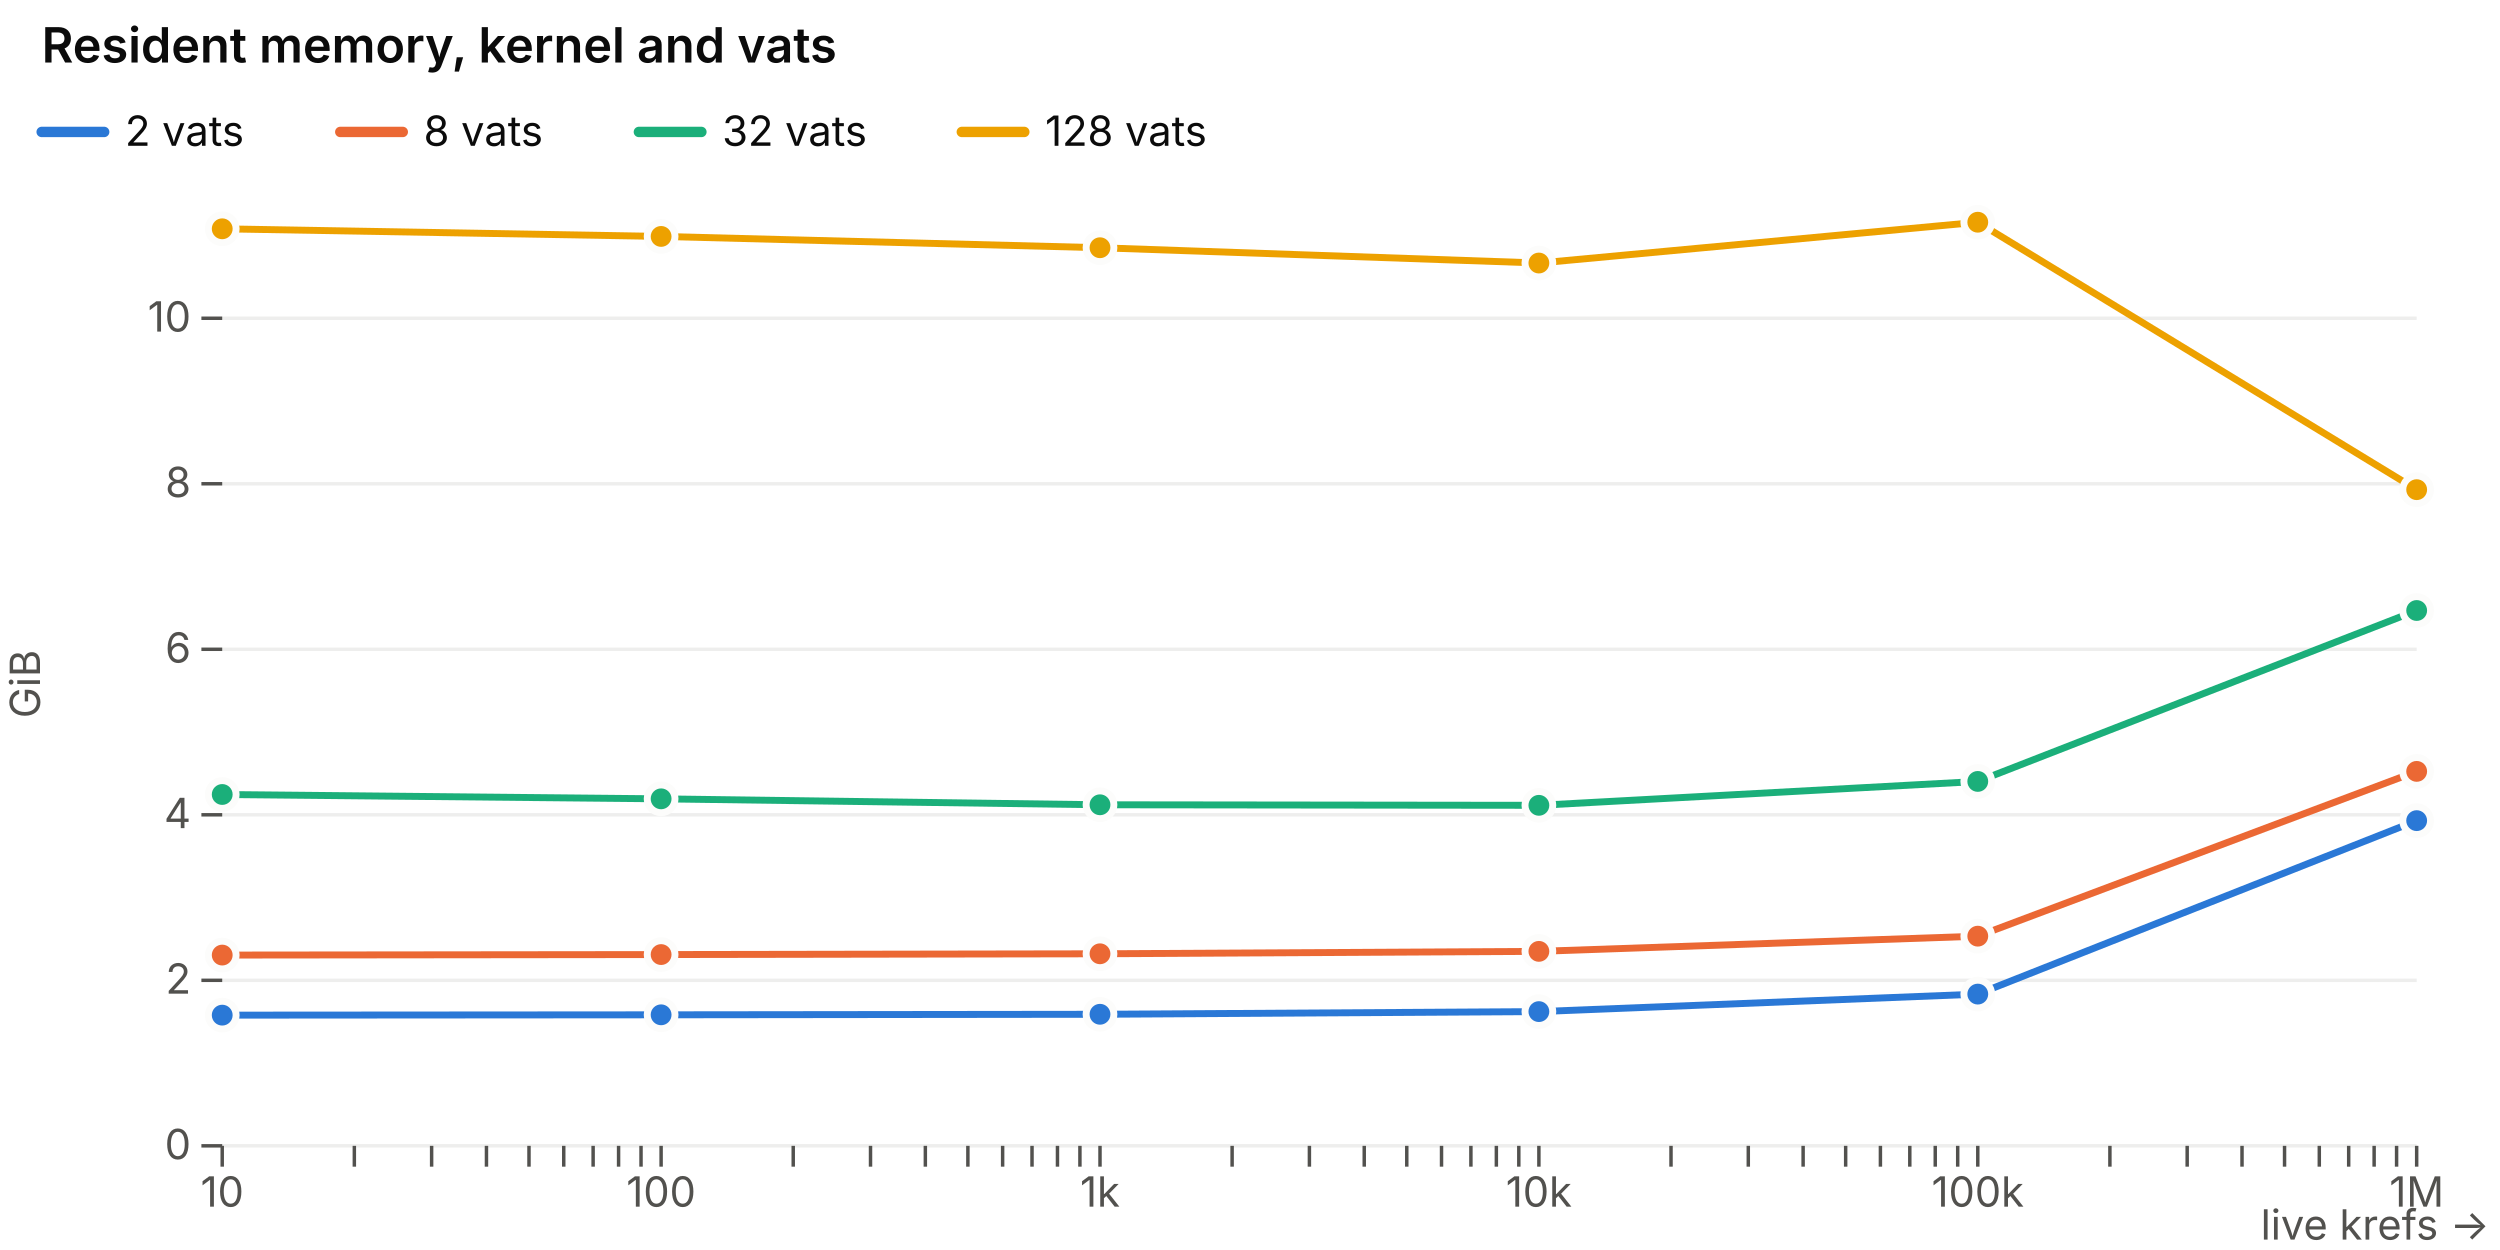
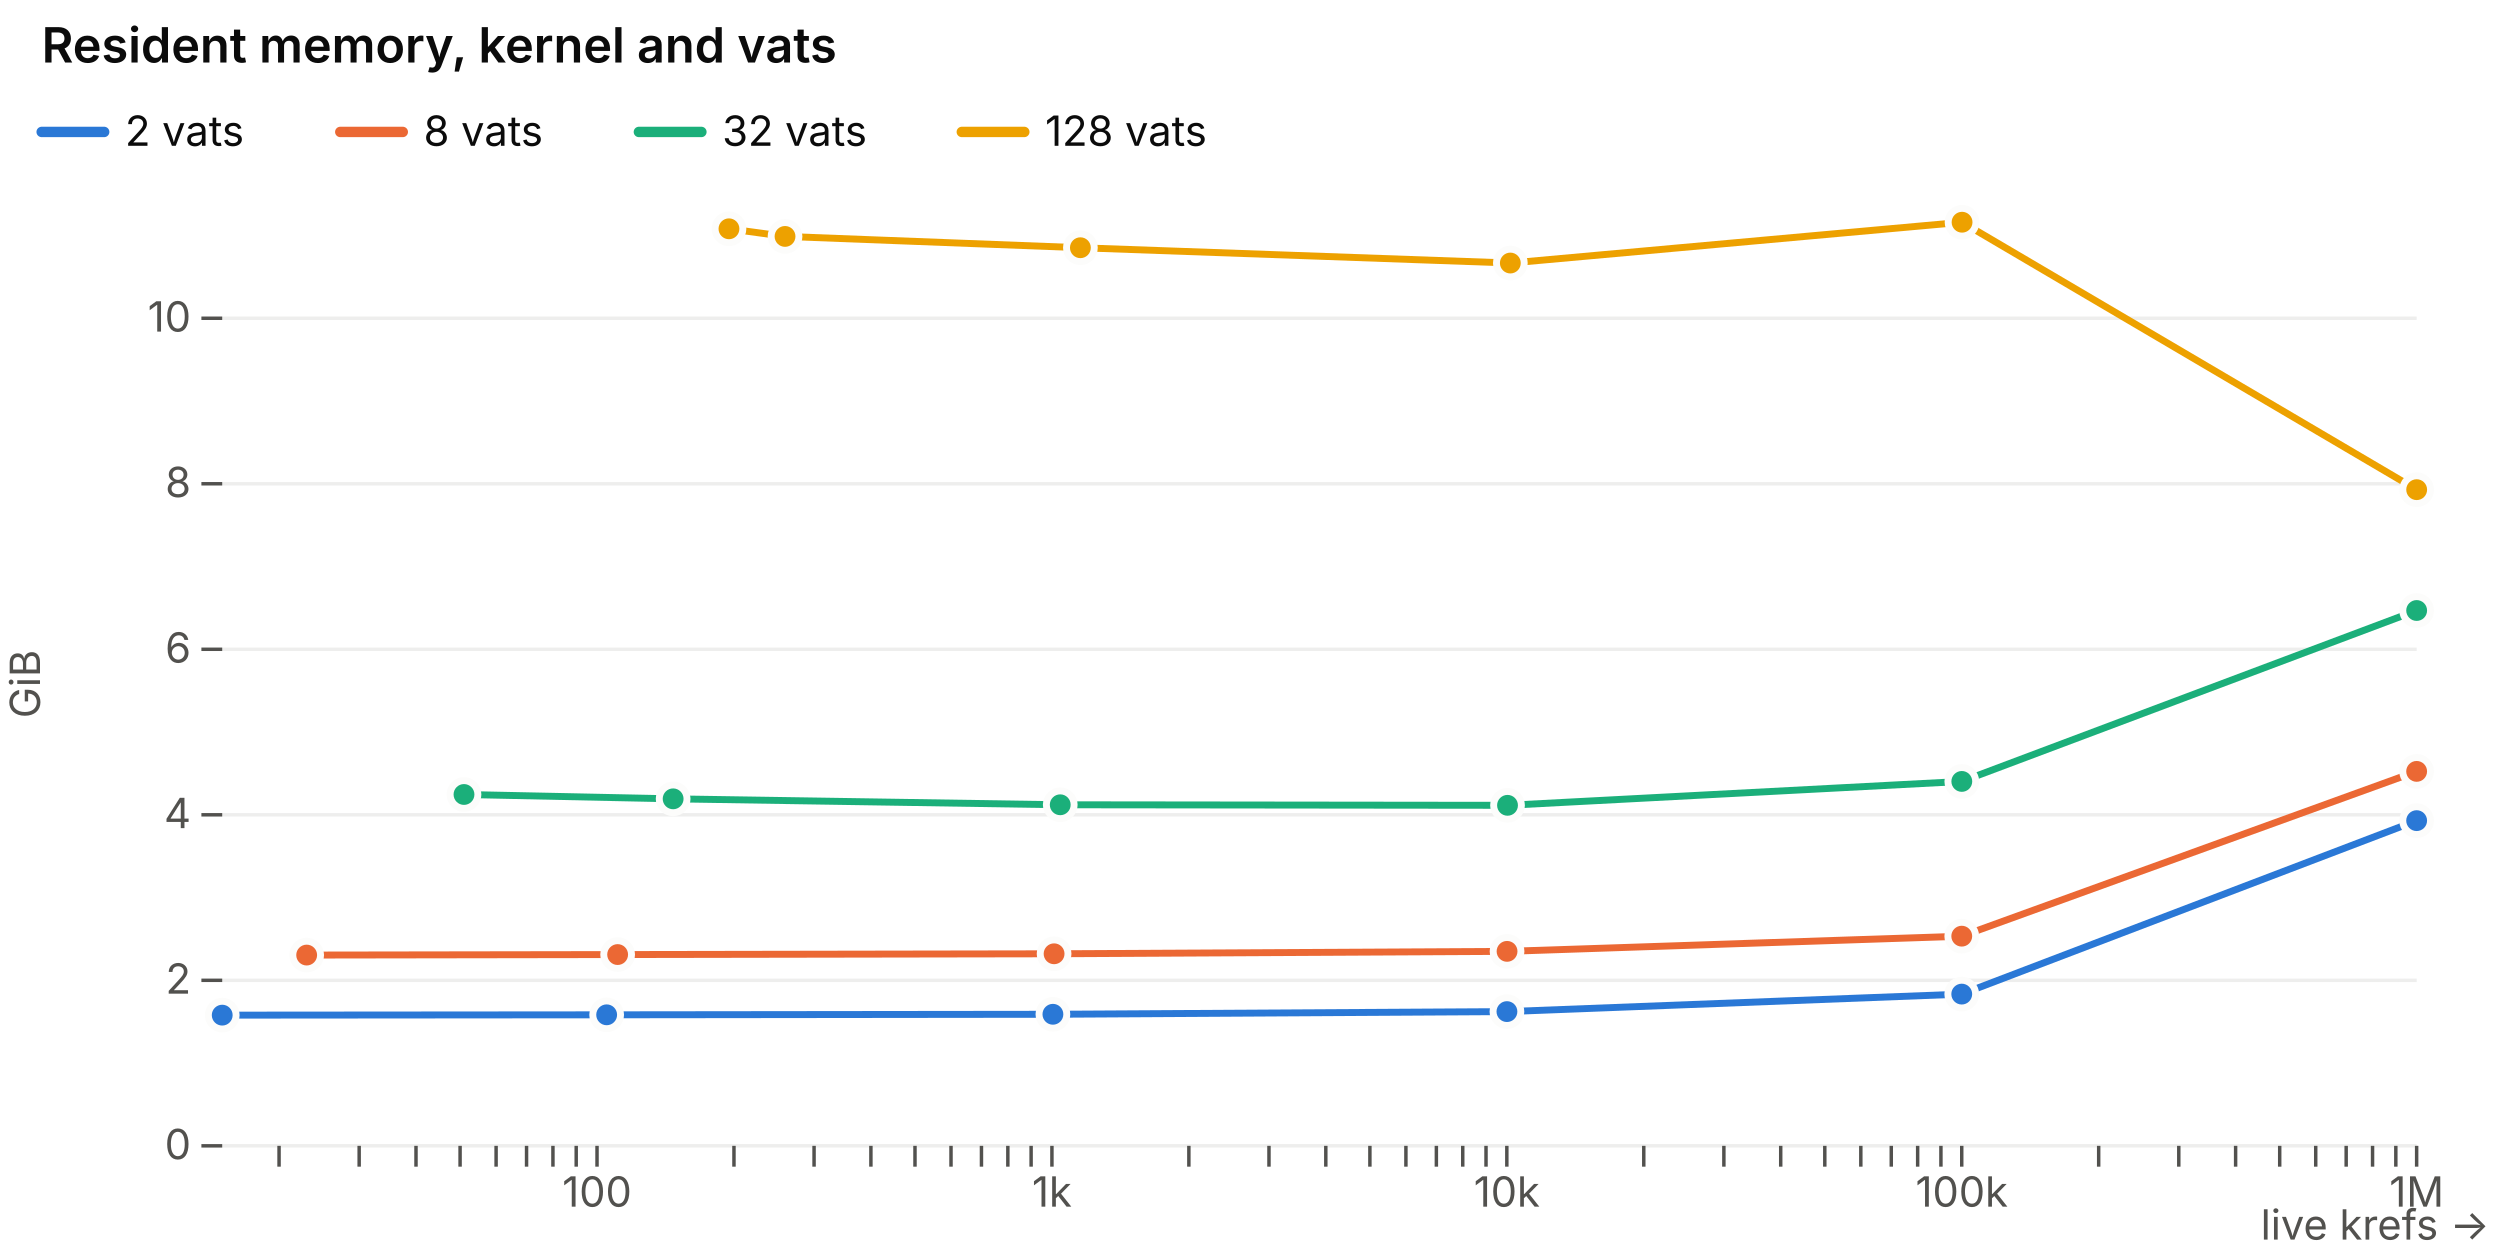
<svg xmlns="http://www.w3.org/2000/svg" class="plot-d6a7b5" fill="currentColor" font-family="system-ui, sans-serif" font-size="10" text-anchor="middle" width="720" height="360" viewBox="0 0 720 360" style="background: rgb(252, 252, 251); color: rgb(82, 81, 78); font-family: system-ui, -apple-system, &quot;Segoe UI&quot;, sans-serif; font-size: 12px;">
  <style>:where(.plot-d6a7b5) {
  --plot-background: white;
  display: block;
  height: auto;
  height: intrinsic;
  max-width: 100%;
}
:where(.plot-d6a7b5 text),
:where(.plot-d6a7b5 tspan) {
  white-space: pre;
}</style>
  <g aria-label="y-grid" aria-hidden="true" stroke="currentColor" stroke-opacity="0.1">
    <line x1="64" x2="696" y1="330" y2="330" />
    <line x1="64" x2="696" y1="282.331" y2="282.331" />
    <line x1="64" x2="696" y1="234.663" y2="234.663" />
    <line x1="64" x2="696" y1="186.994" y2="186.994" />
    <line x1="64" x2="696" y1="139.325" y2="139.325" />
    <line x1="64" x2="696" y1="91.657" y2="91.657" />
  </g>
  <g aria-label="y-axis tick" aria-hidden="true" fill="none" stroke="currentColor">
    <path transform="translate(64,330)" d="M0,0L-6,0" />
    <path transform="translate(64,282.3313)" d="M0,0L-6,0" />
    <path transform="translate(64,234.6627)" d="M0,0L-6,0" />
    <path transform="translate(64,186.994)" d="M0,0L-6,0" />
    <path transform="translate(64,139.3253)" d="M0,0L-6,0" />
    <path transform="translate(64,91.65664)" d="M0,0L-6,0" />
  </g>
  <g aria-label="y-axis tick label" text-anchor="end" font-variant="tabular-nums" transform="translate(-9,0)">
    <text y="0.32em" transform="translate(64,330)">0</text>
    <text y="0.32em" transform="translate(64,282.3313)">2</text>
    <text y="0.32em" transform="translate(64,234.6627)">4</text>
    <text y="0.32em" transform="translate(64,186.994)">6</text>
    <text y="0.32em" transform="translate(64,139.3253)">8</text>
    <text y="0.32em" transform="translate(64,91.65664)">10</text>
  </g>
  <g aria-label="y-axis label" transform="translate(-61,0)">
    <text y="0.71em" transform="translate(64,197) rotate(-90)">GiB</text>
  </g>
  <g aria-label="x-axis tick" aria-hidden="true" fill="none" stroke="currentColor">
-     <path transform="translate(64,330)" d="M0,0L0,6" />
-     <path transform="translate(102.0502,330)" d="M0,0L0,6" />
-     <path transform="translate(124.3081,330)" d="M0,0L0,6" />
-     <path transform="translate(140.1004,330)" d="M0,0L0,6" />
-     <path transform="translate(152.3498,330)" d="M0,0L0,6" />
-     <path transform="translate(162.3583,330)" d="M0,0L0,6" />
-     <path transform="translate(170.8204,330)" d="M0,0L0,6" />
-     <path transform="translate(178.1506,330)" d="M0,0L0,6" />
-     <path transform="translate(184.6163,330)" d="M0,0L0,6" />
-     <path transform="translate(190.4,330)" d="M0,0L0,6" />
-     <path transform="translate(228.4502,330)" d="M0,0L0,6" />
-     <path transform="translate(250.7081,330)" d="M0,0L0,6" />
-     <path transform="translate(266.5004,330)" d="M0,0L0,6" />
-     <path transform="translate(278.7498,330)" d="M0,0L0,6" />
-     <path transform="translate(288.7583,330)" d="M0,0L0,6" />
-     <path transform="translate(297.2204,330)" d="M0,0L0,6" />
-     <path transform="translate(304.5506,330)" d="M0,0L0,6" />
-     <path transform="translate(311.0163,330)" d="M0,0L0,6" />
-     <path transform="translate(316.8,330)" d="M0,0L0,6" />
-     <path transform="translate(354.8502,330)" d="M0,0L0,6" />
-     <path transform="translate(377.1081,330)" d="M0,0L0,6" />
-     <path transform="translate(392.9004,330)" d="M0,0L0,6" />
-     <path transform="translate(405.1498,330)" d="M0,0L0,6" />
-     <path transform="translate(415.1583,330)" d="M0,0L0,6" />
-     <path transform="translate(423.6204,330)" d="M0,0L0,6" />
-     <path transform="translate(430.9506,330)" d="M0,0L0,6" />
-     <path transform="translate(437.4163,330)" d="M0,0L0,6" />
-     <path transform="translate(443.2,330)" d="M0,0L0,6" />
-     <path transform="translate(481.2502,330)" d="M0,0L0,6" />
-     <path transform="translate(503.5081,330)" d="M0,0L0,6" />
-     <path transform="translate(519.3004,330)" d="M0,0L0,6" />
-     <path transform="translate(531.5498,330)" d="M0,0L0,6" />
-     <path transform="translate(541.5583,330)" d="M0,0L0,6" />
-     <path transform="translate(550.0204,330)" d="M0,0L0,6" />
-     <path transform="translate(557.3506,330)" d="M0,0L0,6" />
-     <path transform="translate(563.8163,330)" d="M0,0L0,6" />
-     <path transform="translate(569.6,330)" d="M0,0L0,6" />
-     <path transform="translate(607.6502,330)" d="M0,0L0,6" />
-     <path transform="translate(629.9081,330)" d="M0,0L0,6" />
-     <path transform="translate(645.7004,330)" d="M0,0L0,6" />
-     <path transform="translate(657.9498,330)" d="M0,0L0,6" />
-     <path transform="translate(667.9583,330)" d="M0,0L0,6" />
-     <path transform="translate(676.4204,330)" d="M0,0L0,6" />
-     <path transform="translate(683.7506,330)" d="M0,0L0,6" />
-     <path transform="translate(690.2163,330)" d="M0,0L0,6" />
-     <path transform="translate(696,330)" d="M0,0L0,6" />
+     <path transform="translate(80.36854,330)" d="M0,0L0,6" />
+     <path transform="translate(103.4387,330)" d="M0,0L0,6" />
+     <path transform="translate(119.8072,330)" d="M0,0L0,6" />
+     <path transform="translate(132.5037,330)" d="M0,0L0,6" />
+     <path transform="translate(142.8774,330)" d="M0,0L0,6" />
+     <path transform="translate(151.6483,330)" d="M0,0L0,6" />
+     <path transform="translate(159.246,330)" d="M0,0L0,6" />
+     <path transform="translate(165.9476,330)" d="M0,0L0,6" />
+     <path transform="translate(171.9424,330)" d="M0,0L0,6" />
+     <path transform="translate(211.3811,330)" d="M0,0L0,6" />
+     <path transform="translate(234.4512,330)" d="M0,0L0,6" />
+     <path transform="translate(250.8198,330)" d="M0,0L0,6" />
+     <path transform="translate(263.5162,330)" d="M0,0L0,6" />
+     <path transform="translate(273.89,330)" d="M0,0L0,6" />
+     <path transform="translate(282.6608,330)" d="M0,0L0,6" />
+     <path transform="translate(290.2585,330)" d="M0,0L0,6" />
+     <path transform="translate(296.9601,330)" d="M0,0L0,6" />
+     <path transform="translate(302.9549,330)" d="M0,0L0,6" />
+     <path transform="translate(342.3936,330)" d="M0,0L0,6" />
+     <path transform="translate(365.4638,330)" d="M0,0L0,6" />
+     <path transform="translate(381.8323,330)" d="M0,0L0,6" />
+     <path transform="translate(394.5288,330)" d="M0,0L0,6" />
+     <path transform="translate(404.9025,330)" d="M0,0L0,6" />
+     <path transform="translate(413.6734,330)" d="M0,0L0,6" />
+     <path transform="translate(421.271,330)" d="M0,0L0,6" />
+     <path transform="translate(427.9727,330)" d="M0,0L0,6" />
+     <path transform="translate(433.9675,330)" d="M0,0L0,6" />
+     <path transform="translate(473.4062,330)" d="M0,0L0,6" />
+     <path transform="translate(496.4763,330)" d="M0,0L0,6" />
+     <path transform="translate(512.8449,330)" d="M0,0L0,6" />
+     <path transform="translate(525.5413,330)" d="M0,0L0,6" />
+     <path transform="translate(535.915,330)" d="M0,0L0,6" />
+     <path transform="translate(544.6859,330)" d="M0,0L0,6" />
+     <path transform="translate(552.2836,330)" d="M0,0L0,6" />
+     <path transform="translate(558.9852,330)" d="M0,0L0,6" />
+     <path transform="translate(564.98,330)" d="M0,0L0,6" />
+     <path transform="translate(604.4187,330)" d="M0,0L0,6" />
+     <path transform="translate(627.4889,330)" d="M0,0L0,6" />
+     <path transform="translate(643.8574,330)" d="M0,0L0,6" />
+     <path transform="translate(656.5538,330)" d="M0,0L0,6" />
+     <path transform="translate(666.9276,330)" d="M0,0L0,6" />
+     <path transform="translate(675.6984,330)" d="M0,0L0,6" />
+     <path transform="translate(683.2961,330)" d="M0,0L0,6" />
+     <path transform="translate(689.9977,330)" d="M0,0L0,6" />
+     <path transform="translate(695.9925,330)" d="M0,0L0,6" />
  </g>
  <g aria-label="x-axis tick label" font-variant="tabular-nums" transform="translate(0,9)">
-     <text y="0.71em" transform="translate(64,330)">10</text>
-     <text y="0.71em" transform="translate(102.0502,330)" />
-     <text y="0.71em" transform="translate(124.3081,330)" />
-     <text y="0.71em" transform="translate(140.1004,330)" />
-     <text y="0.71em" transform="translate(152.3498,330)" />
-     <text y="0.71em" transform="translate(162.3583,330)" />
-     <text y="0.71em" transform="translate(170.8204,330)" />
-     <text y="0.71em" transform="translate(178.1506,330)" />
-     <text y="0.71em" transform="translate(184.6163,330)" />
-     <text y="0.71em" transform="translate(190.4,330)">100</text>
-     <text y="0.71em" transform="translate(228.4502,330)" />
-     <text y="0.71em" transform="translate(250.7081,330)" />
-     <text y="0.71em" transform="translate(266.5004,330)" />
-     <text y="0.71em" transform="translate(278.7498,330)" />
-     <text y="0.71em" transform="translate(288.7583,330)" />
-     <text y="0.71em" transform="translate(297.2204,330)" />
-     <text y="0.71em" transform="translate(304.5506,330)" />
-     <text y="0.71em" transform="translate(311.0163,330)" />
-     <text y="0.71em" transform="translate(316.8,330)">1k</text>
-     <text y="0.71em" transform="translate(354.8502,330)" />
-     <text y="0.71em" transform="translate(377.1081,330)" />
-     <text y="0.71em" transform="translate(392.9004,330)" />
-     <text y="0.71em" transform="translate(405.1498,330)" />
-     <text y="0.71em" transform="translate(415.1583,330)" />
-     <text y="0.71em" transform="translate(423.6204,330)" />
-     <text y="0.71em" transform="translate(430.9506,330)" />
-     <text y="0.71em" transform="translate(437.4163,330)" />
-     <text y="0.71em" transform="translate(443.2,330)">10k</text>
-     <text y="0.71em" transform="translate(481.2502,330)" />
-     <text y="0.71em" transform="translate(503.5081,330)" />
-     <text y="0.71em" transform="translate(519.3004,330)" />
-     <text y="0.71em" transform="translate(531.5498,330)" />
-     <text y="0.71em" transform="translate(541.5583,330)" />
-     <text y="0.71em" transform="translate(550.0204,330)" />
-     <text y="0.71em" transform="translate(557.3506,330)" />
-     <text y="0.71em" transform="translate(563.8163,330)" />
-     <text y="0.71em" transform="translate(569.6,330)">100k</text>
-     <text y="0.71em" transform="translate(607.6502,330)" />
-     <text y="0.71em" transform="translate(629.9081,330)" />
-     <text y="0.71em" transform="translate(645.7004,330)" />
-     <text y="0.71em" transform="translate(657.9498,330)" />
-     <text y="0.71em" transform="translate(667.9583,330)" />
-     <text y="0.71em" transform="translate(676.4204,330)" />
-     <text y="0.71em" transform="translate(683.7506,330)" />
-     <text y="0.71em" transform="translate(690.2163,330)" />
-     <text y="0.71em" transform="translate(696,330)">1M</text>
+     <text y="0.71em" transform="translate(80.36854,330)" />
+     <text y="0.71em" transform="translate(103.4387,330)" />
+     <text y="0.71em" transform="translate(119.8072,330)" />
+     <text y="0.71em" transform="translate(132.5037,330)" />
+     <text y="0.71em" transform="translate(142.8774,330)" />
+     <text y="0.71em" transform="translate(151.6483,330)" />
+     <text y="0.71em" transform="translate(159.246,330)" />
+     <text y="0.71em" transform="translate(165.9476,330)" />
+     <text y="0.71em" transform="translate(171.9424,330)">100</text>
+     <text y="0.71em" transform="translate(211.3811,330)" />
+     <text y="0.71em" transform="translate(234.4512,330)" />
+     <text y="0.71em" transform="translate(250.8198,330)" />
+     <text y="0.71em" transform="translate(263.5162,330)" />
+     <text y="0.71em" transform="translate(273.89,330)" />
+     <text y="0.71em" transform="translate(282.6608,330)" />
+     <text y="0.71em" transform="translate(290.2585,330)" />
+     <text y="0.71em" transform="translate(296.9601,330)" />
+     <text y="0.71em" transform="translate(302.9549,330)">1k</text>
+     <text y="0.71em" transform="translate(342.3936,330)" />
+     <text y="0.71em" transform="translate(365.4638,330)" />
+     <text y="0.71em" transform="translate(381.8323,330)" />
+     <text y="0.71em" transform="translate(394.5288,330)" />
+     <text y="0.71em" transform="translate(404.9025,330)" />
+     <text y="0.71em" transform="translate(413.6734,330)" />
+     <text y="0.71em" transform="translate(421.271,330)" />
+     <text y="0.71em" transform="translate(427.9727,330)" />
+     <text y="0.71em" transform="translate(433.9675,330)">10k</text>
+     <text y="0.71em" transform="translate(473.4062,330)" />
+     <text y="0.71em" transform="translate(496.4763,330)" />
+     <text y="0.71em" transform="translate(512.8449,330)" />
+     <text y="0.71em" transform="translate(525.5413,330)" />
+     <text y="0.71em" transform="translate(535.915,330)" />
+     <text y="0.71em" transform="translate(544.6859,330)" />
+     <text y="0.71em" transform="translate(552.2836,330)" />
+     <text y="0.71em" transform="translate(558.9852,330)" />
+     <text y="0.71em" transform="translate(564.98,330)">100k</text>
+     <text y="0.71em" transform="translate(604.4187,330)" />
+     <text y="0.71em" transform="translate(627.4889,330)" />
+     <text y="0.71em" transform="translate(643.8574,330)" />
+     <text y="0.71em" transform="translate(656.5538,330)" />
+     <text y="0.71em" transform="translate(666.9276,330)" />
+     <text y="0.71em" transform="translate(675.6984,330)" />
+     <text y="0.71em" transform="translate(683.2961,330)" />
+     <text y="0.71em" transform="translate(689.9977,330)" />
+     <text y="0.71em" transform="translate(695.9925,330)">1M</text>
  </g>
  <g aria-label="x-axis label" text-anchor="end" transform="translate(21,27)">
    <text transform="translate(696,330)">live krefs →</text>
  </g>
  <g aria-label="line" fill="none" stroke-width="2" stroke-linejoin="round" stroke-linecap="round">
-     <path stroke="#2a78d6" d="M64,292.362L190.4,292.266L316.8,292.112L443.2,291.342L569.6,286.301L696,236.343" />
-     <path stroke="#eb6834" d="M64,275.061L190.4,274.914L316.8,274.691L443.2,273.993L569.6,269.616L696,222.158" />
-     <path stroke="#1baf7a" d="M64,228.811L190.4,230.064L316.8,231.776L443.2,231.933L569.6,225.05L696,175.825" />
-     <path stroke="#eda100" d="M64,65.894L190.4,68.09L316.8,71.347L443.2,75.755L569.6,64L696,141.024" />
+     <path stroke="#2a78d6" d="M64,292.362L174.718,292.266L303.239,292.112L433.996,291.342L564.983,286.301L695.993,236.343" />
+     <path stroke="#eb6834" d="M88.321,275.061L177.88,274.914L303.577,274.691L434.03,273.993L564.986,269.616L695.993,222.158" />
+     <path stroke="#1baf7a" d="M133.63,228.811L193.863,230.064L305.35,231.776L434.166,231.933L565,225.05L695.995,175.825" />
+     <path stroke="#eda100" d="M209.941,65.894L226.09,68.09L311.154,71.347L434.977,75.755L565.073,64L696,141.024" />
  </g>
  <g aria-label="dot" stroke="#fcfcfb" stroke-width="2">
    <circle cx="64" cy="292.362" r="4" fill="#2a78d6" />
-     <circle cx="190.4" cy="292.266" r="4" fill="#2a78d6" />
-     <circle cx="316.8" cy="292.112" r="4" fill="#2a78d6" />
-     <circle cx="443.2" cy="291.342" r="4" fill="#2a78d6" />
-     <circle cx="569.6" cy="286.301" r="4" fill="#2a78d6" />
-     <circle cx="696" cy="236.343" r="4" fill="#2a78d6" />
-     <circle cx="64" cy="275.061" r="4" fill="#eb6834" />
-     <circle cx="190.4" cy="274.914" r="4" fill="#eb6834" />
-     <circle cx="316.8" cy="274.691" r="4" fill="#eb6834" />
-     <circle cx="443.2" cy="273.993" r="4" fill="#eb6834" />
-     <circle cx="569.6" cy="269.616" r="4" fill="#eb6834" />
-     <circle cx="696" cy="222.158" r="4" fill="#eb6834" />
-     <circle cx="64" cy="228.811" r="4" fill="#1baf7a" />
-     <circle cx="190.4" cy="230.064" r="4" fill="#1baf7a" />
-     <circle cx="316.8" cy="231.776" r="4" fill="#1baf7a" />
-     <circle cx="443.2" cy="231.933" r="4" fill="#1baf7a" />
-     <circle cx="569.6" cy="225.05" r="4" fill="#1baf7a" />
-     <circle cx="696" cy="175.825" r="4" fill="#1baf7a" />
-     <circle cx="64" cy="65.894" r="4" fill="#eda100" />
-     <circle cx="190.4" cy="68.09" r="4" fill="#eda100" />
-     <circle cx="316.8" cy="71.347" r="4" fill="#eda100" />
-     <circle cx="443.2" cy="75.755" r="4" fill="#eda100" />
-     <circle cx="569.6" cy="64" r="4" fill="#eda100" />
+     <circle cx="174.718" cy="292.266" r="4" fill="#2a78d6" />
+     <circle cx="303.239" cy="292.112" r="4" fill="#2a78d6" />
+     <circle cx="433.996" cy="291.342" r="4" fill="#2a78d6" />
+     <circle cx="564.983" cy="286.301" r="4" fill="#2a78d6" />
+     <circle cx="695.993" cy="236.343" r="4" fill="#2a78d6" />
+     <circle cx="88.321" cy="275.061" r="4" fill="#eb6834" />
+     <circle cx="177.88" cy="274.914" r="4" fill="#eb6834" />
+     <circle cx="303.577" cy="274.691" r="4" fill="#eb6834" />
+     <circle cx="434.03" cy="273.993" r="4" fill="#eb6834" />
+     <circle cx="564.986" cy="269.616" r="4" fill="#eb6834" />
+     <circle cx="695.993" cy="222.158" r="4" fill="#eb6834" />
+     <circle cx="133.63" cy="228.811" r="4" fill="#1baf7a" />
+     <circle cx="193.863" cy="230.064" r="4" fill="#1baf7a" />
+     <circle cx="305.35" cy="231.776" r="4" fill="#1baf7a" />
+     <circle cx="434.166" cy="231.933" r="4" fill="#1baf7a" />
+     <circle cx="565" cy="225.05" r="4" fill="#1baf7a" />
+     <circle cx="695.995" cy="175.825" r="4" fill="#1baf7a" />
+     <circle cx="209.941" cy="65.894" r="4" fill="#eda100" />
+     <circle cx="226.09" cy="68.09" r="4" fill="#eda100" />
+     <circle cx="311.154" cy="71.347" r="4" fill="#eda100" />
+     <circle cx="434.977" cy="75.755" r="4" fill="#eda100" />
+     <circle cx="565.073" cy="64" r="4" fill="#eda100" />
    <circle cx="696" cy="141.024" r="4" fill="#eda100" />
  </g>
  <g font-size="12" text-anchor="start">
    <text x="12" y="18" fill="#0b0b0b" font-size="14" font-weight="600">Resident memory, kernel and vats</text>
    <line x1="12" x2="30" y1="38" y2="38" stroke="#2a78d6" stroke-width="3" stroke-linecap="round" />
    <text x="36" y="42" fill="#0b0b0b">2 vats</text>
    <line x1="98" x2="116" y1="38" y2="38" stroke="#eb6834" stroke-width="3" stroke-linecap="round" />
    <text x="122" y="42" fill="#0b0b0b">8 vats</text>
    <line x1="184" x2="202" y1="38" y2="38" stroke="#1baf7a" stroke-width="3" stroke-linecap="round" />
    <text x="208" y="42" fill="#0b0b0b">32 vats</text>
    <line x1="277" x2="295" y1="38" y2="38" stroke="#eda100" stroke-width="3" stroke-linecap="round" />
    <text x="301" y="42" fill="#0b0b0b">128 vats</text>
  </g>
</svg>
